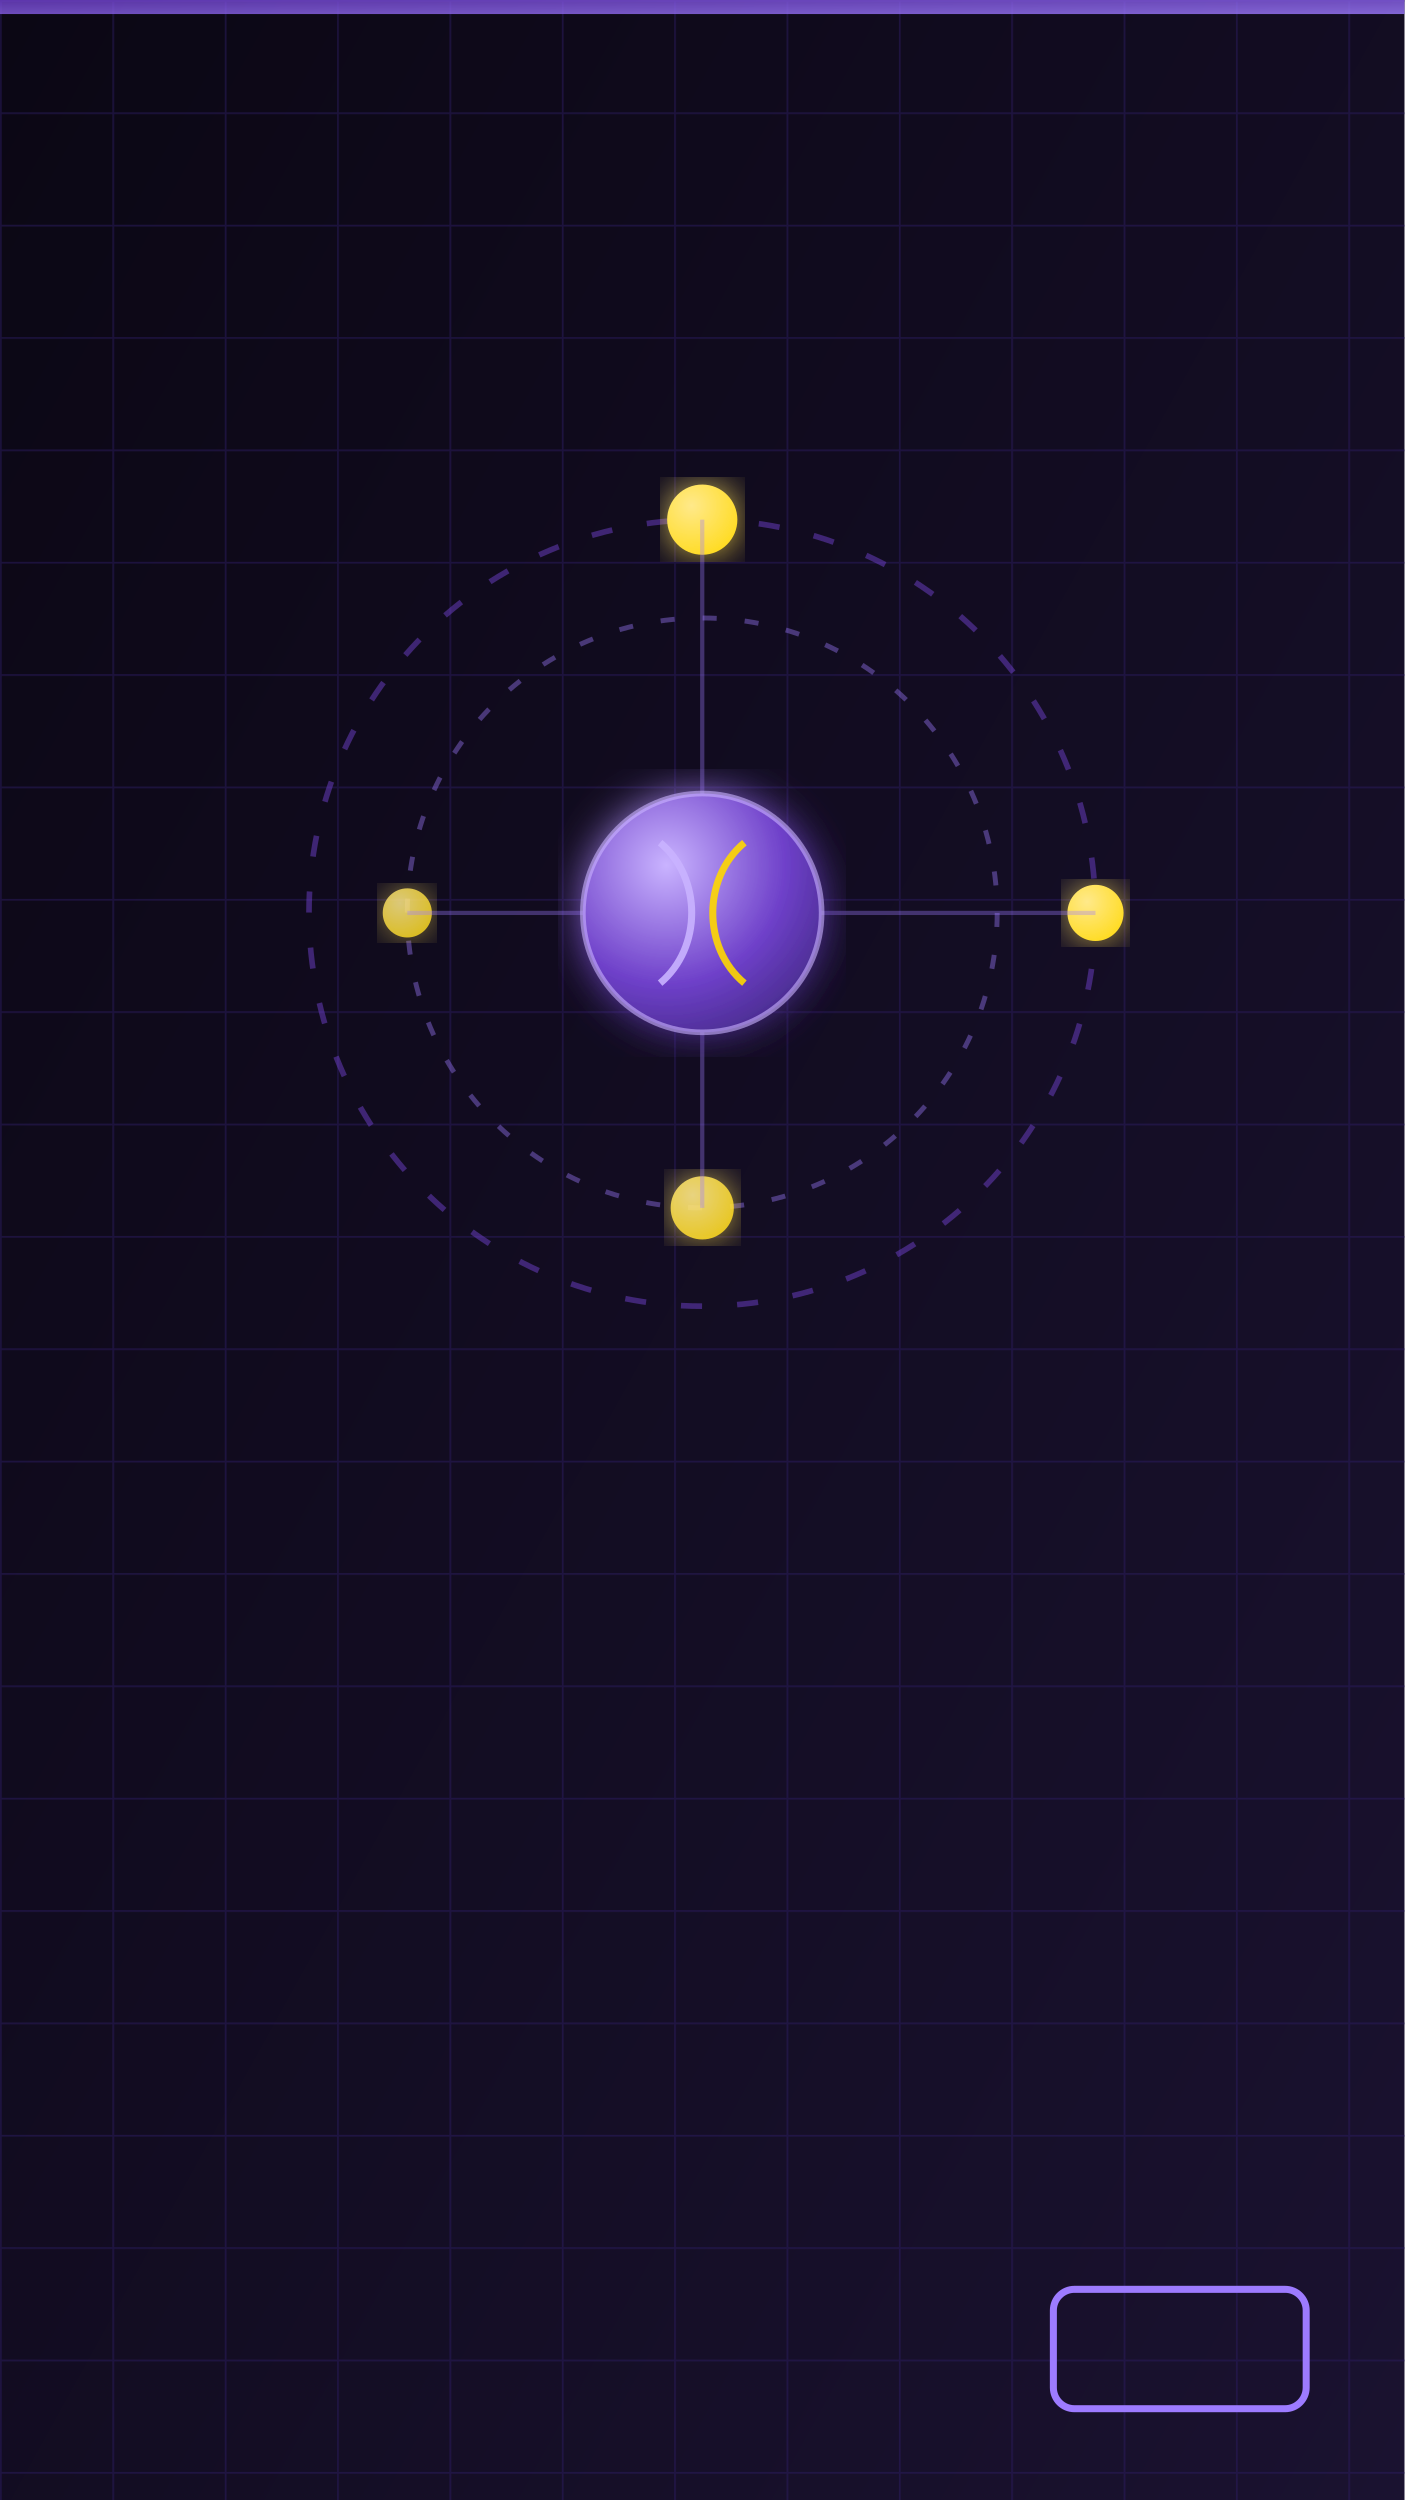
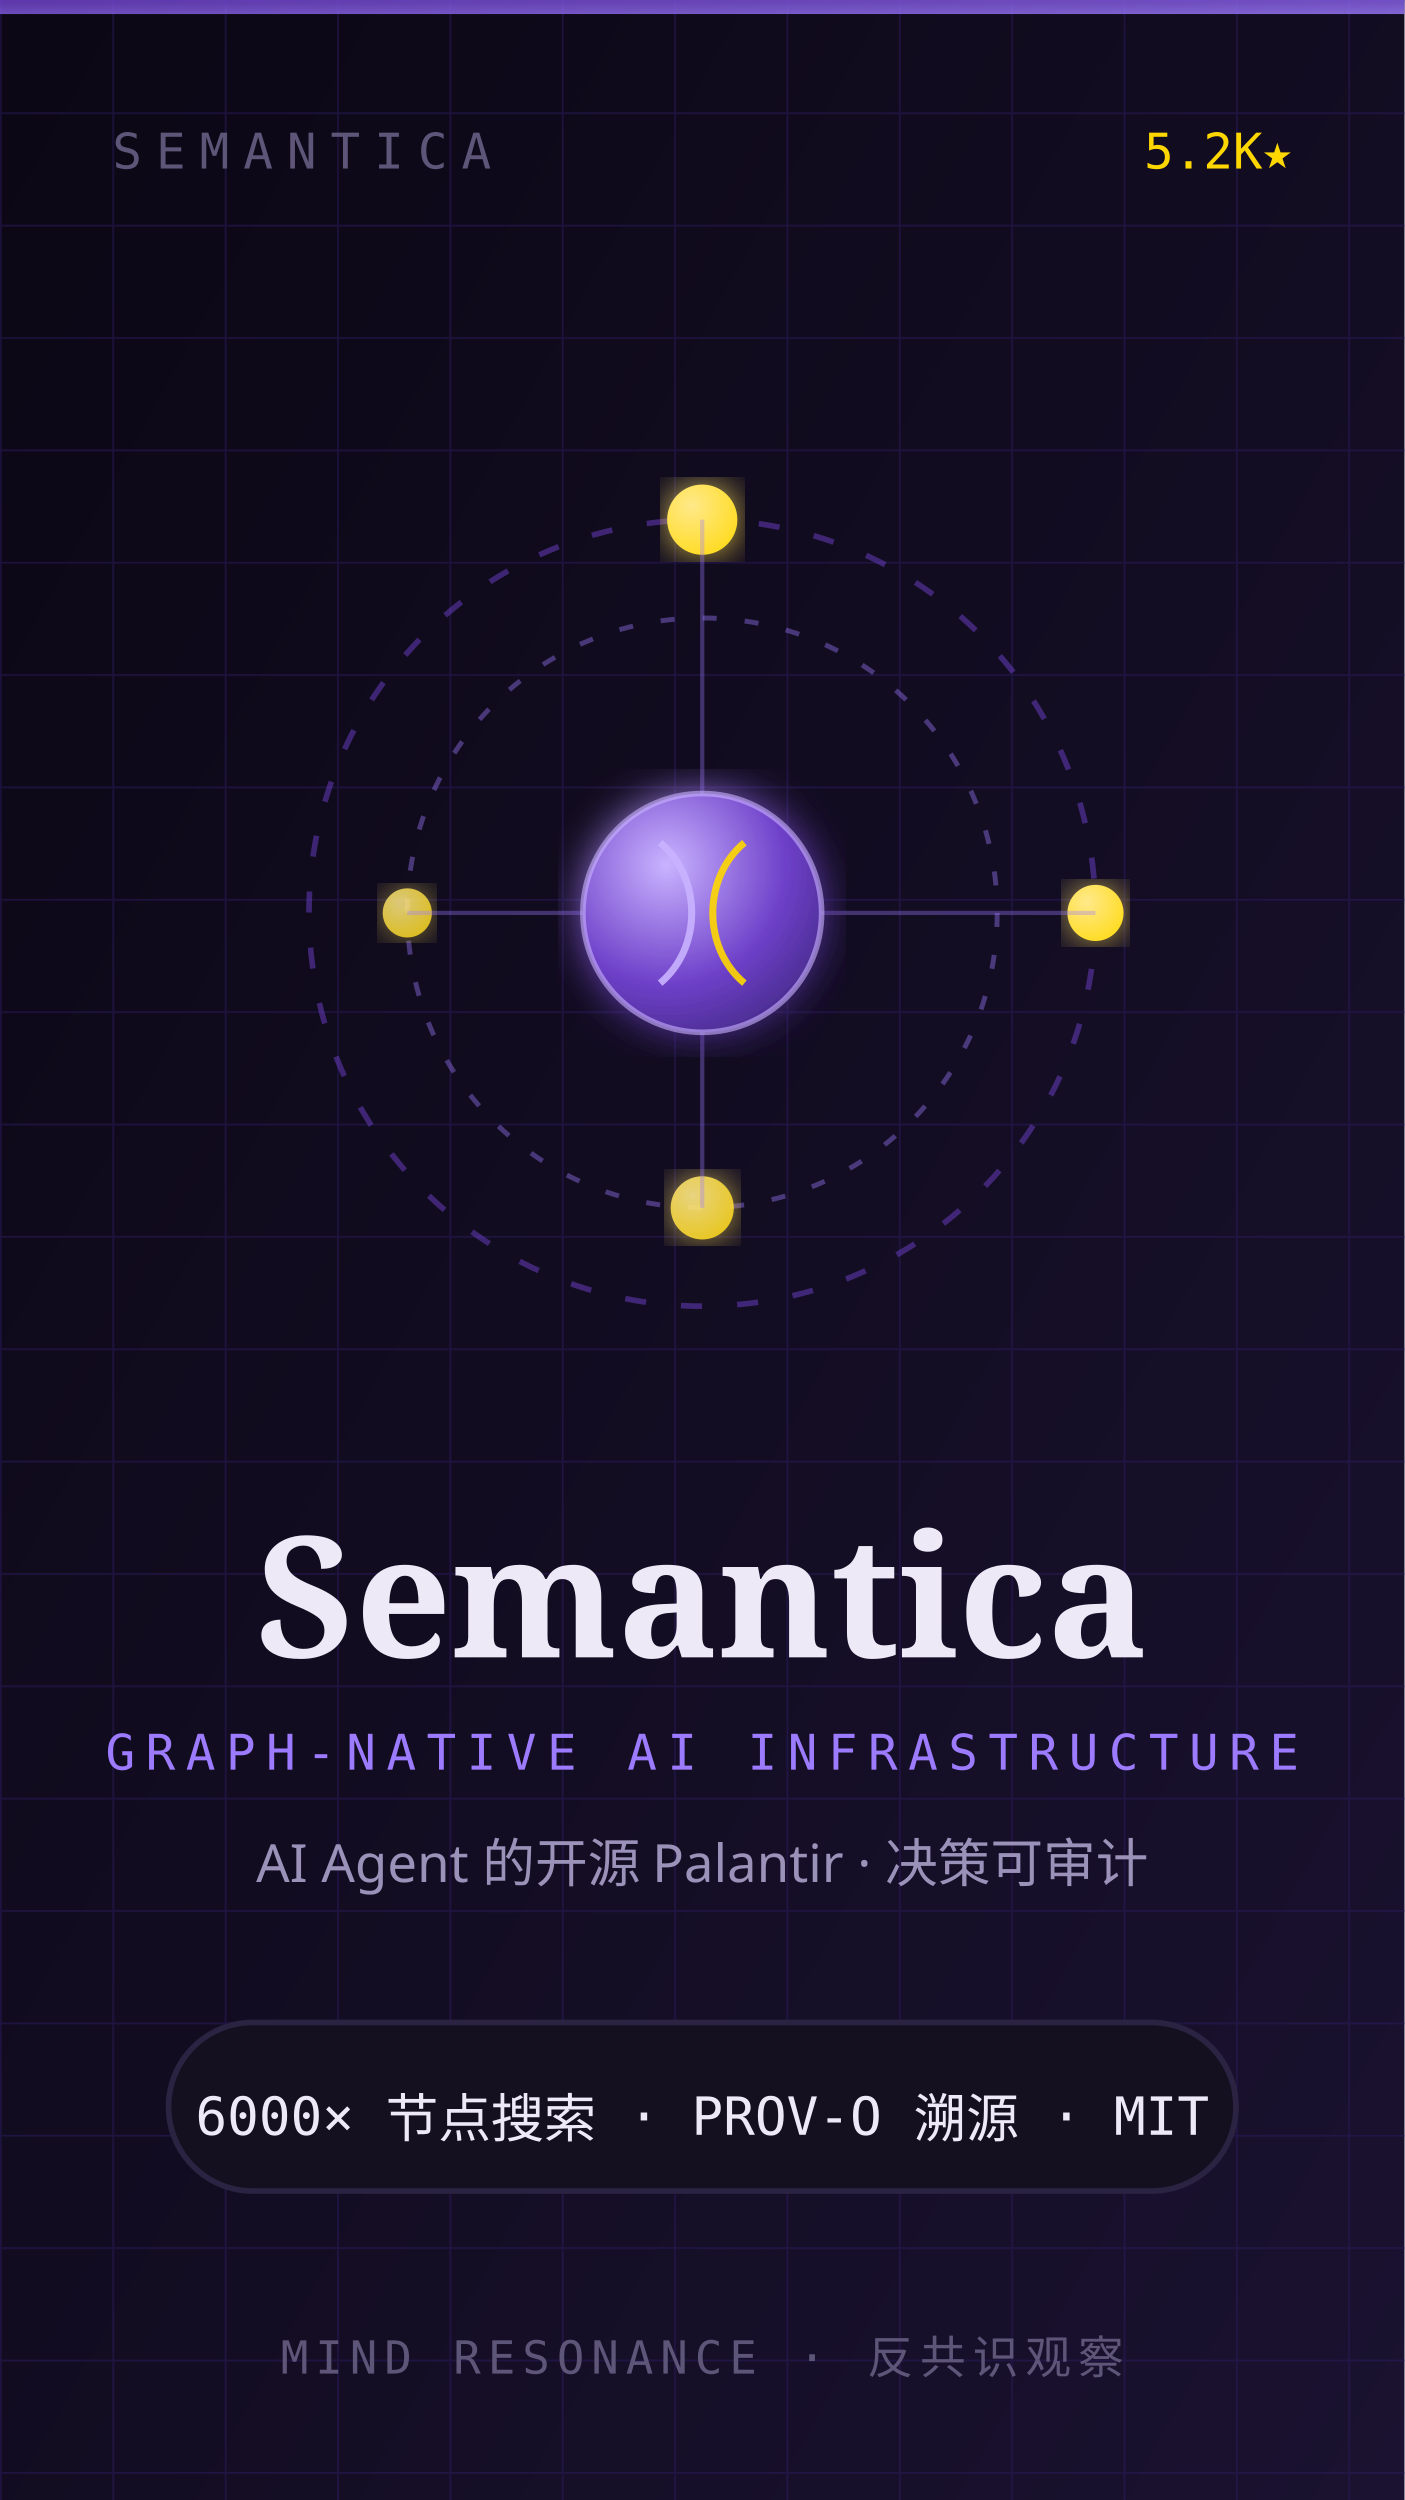
<svg xmlns="http://www.w3.org/2000/svg" width="200" height="356" viewBox="0 0 200 356">
  <defs>
    <linearGradient id="bg" x1="0" y1="0" x2="1" y2="1">
      <stop offset="0" stop-color="#0B0714" />
      <stop offset="1" stop-color="#1A1230" />
    </linearGradient>
    <linearGradient id="accentGrad" x1="0" y1="0" x2="1" y2="1">
      <stop offset="0" stop-color="#6E40C9" />
      <stop offset="1" stop-color="#9D7BFF" />
    </linearGradient>
    <radialGradient id="coreGrad" cx="0.35" cy="0.3" r="1">
      <stop offset="0" stop-color="#C9B3FF" />
      <stop offset="0.5" stop-color="#6E40C9" />
      <stop offset="1" stop-color="#2A1B5E" />
    </radialGradient>
    <radialGradient id="nodeGrad" cx="0.35" cy="0.3" r="1">
      <stop offset="0" stop-color="#FFE98A" />
      <stop offset="1" stop-color="#FFD700" />
    </radialGradient>
    <filter id="glow">
      <feGaussianBlur stdDeviation="3" result="b" />
      <feMerge>
        <feMergeNode in="b" />
        <feMergeNode in="SourceGraphic" />
      </feMerge>
    </filter>
    <pattern id="grid" width="16" height="16" patternUnits="userSpaceOnUse">
      <path d="M16 0H0V16" fill="none" stroke="#2A1B5E" stroke-width="0.5" />
    </pattern>
  </defs>
  <rect width="200" height="356" fill="url(#bg)" />
  <rect width="200" height="356" fill="url(#grid)" opacity="0.5" />
  <rect x="0" y="0" width="200" height="2" fill="url(#accentGrad)" opacity="0.8" />
+   <text x="16" y="24" font-family="monospace" font-size="7" fill="#5E5678" letter-spacing="2">SEMANTICA</text>
+   <text x="184" y="24" font-family="monospace" font-size="7" fill="#FFD700" text-anchor="end">5.2K★</text>
  <g transform="translate(100,130)">
    <circle r="56" fill="none" stroke="#6E40C9" stroke-width="0.8" stroke-dasharray="3 5" opacity="0.5">
      <animateTransform attributeName="transform" type="rotate" from="0 0 0" to="360 0 0" dur="16s" repeatCount="indefinite" />
    </circle>
    <circle r="42" fill="none" stroke="#9D7BFF" stroke-width="0.7" stroke-dasharray="2 4" opacity="0.4">
      <animateTransform attributeName="transform" type="rotate" from="360 0 0" to="0 0 0" dur="22s" repeatCount="indefinite" />
    </circle>
    <g>
      <circle cx="0" cy="-56" r="5" fill="url(#nodeGrad)" filter="url(#glow)">
        <animateTransform attributeName="transform" type="rotate" from="0 0 0" to="360 0 0" dur="16s" repeatCount="indefinite" />
      </circle>
    </g>
    <g>
      <circle cx="56" cy="0" r="4" fill="url(#nodeGrad)" filter="url(#glow)">
        <animateTransform attributeName="transform" type="rotate" from="0 0 0" to="-360 0 0" dur="22s" repeatCount="indefinite" />
      </circle>
    </g>
    <g>
      <circle cx="0" cy="42" r="4.5" fill="url(#nodeGrad)" filter="url(#glow)" opacity="0.9">
        <animateTransform attributeName="transform" type="rotate" from="360 0 0" to="0 0 0" dur="19s" repeatCount="indefinite" />
      </circle>
    </g>
    <g>
      <circle cx="-42" cy="0" r="3.5" fill="url(#nodeGrad)" filter="url(#glow)" opacity="0.85">
        <animateTransform attributeName="transform" type="rotate" from="0 0 0" to="360 0 0" dur="13s" repeatCount="indefinite" />
      </circle>
    </g>
    <line x1="0" y1="0" x2="0" y2="-56" stroke="#9D7BFF" stroke-width="0.6" opacity="0.35" />
    <line x1="0" y1="0" x2="56" y2="0" stroke="#9D7BFF" stroke-width="0.6" opacity="0.35" />
    <line x1="0" y1="0" x2="0" y2="42" stroke="#9D7BFF" stroke-width="0.6" opacity="0.35" />
    <line x1="0" y1="0" x2="-42" y2="0" stroke="#9D7BFF" stroke-width="0.6" opacity="0.35" />
    <circle r="17" fill="url(#coreGrad)" filter="url(#glow)">
      <animate attributeName="r" values="15;18;15" dur="2.6s" repeatCount="indefinite" />
    </circle>
    <circle r="17" fill="none" stroke="#C9B3FF" stroke-width="0.8" opacity="0.6">
      <animate attributeName="r" values="17;26;17" dur="2.6s" repeatCount="indefinite" />
      <animate attributeName="opacity" values="0.6;0;0.6" dur="2.6s" repeatCount="indefinite" />
    </circle>
    <path d="M-6 -10 C 0 -5, 0 5, -6 10" stroke="#C9B3FF" stroke-width="1" fill="none" opacity="0.9">
      <animate attributeName="opacity" values="0.4;1;0.4" dur="1.8s" repeatCount="indefinite" />
    </path>
    <path d="M6 -10 C 0 -5, 0 5, 6 10" stroke="#FFD700" stroke-width="1" fill="none" opacity="0.9">
      <animate attributeName="opacity" values="1;0.4;1" dur="1.8s" repeatCount="indefinite" />
    </path>
  </g>
-   <rect x="150" y="326" width="36" height="17" rx="3" fill="none" stroke="#9D7BFF" stroke-width="1" />
+   <text x="100" y="236" text-anchor="middle" font-family="Georgia,serif" font-size="24" font-weight="bold" fill="#EDE9F6">Semantica</text>
+   <text x="100" y="252" text-anchor="middle" font-family="monospace" font-size="7" fill="#9D7BFF" letter-spacing="1.5">GRAPH-NATIVE AI INFRASTRUCTURE</text>
+   <text x="100" y="268" text-anchor="middle" font-family="sans-serif" font-size="7.5" fill="#9A92B8">AI Agent 的开源 Palantir · 决策可审计</text>
+   <rect x="24" y="288" width="152" height="24" rx="12" fill="#141020" stroke="#2A2342" stroke-width="0.8" />
+   <text x="100" y="304" text-anchor="middle" font-family="monospace" font-size="7.5" fill="#EDE9F6">6000× 节点搜索 · PROV-O 溯源 · MIT</text>
+   <text x="100" y="338" text-anchor="middle" font-family="monospace" font-size="6.5" fill="#5E5678" letter-spacing="1">MIND RESONANCE · 反共识观察</text>
</svg>
